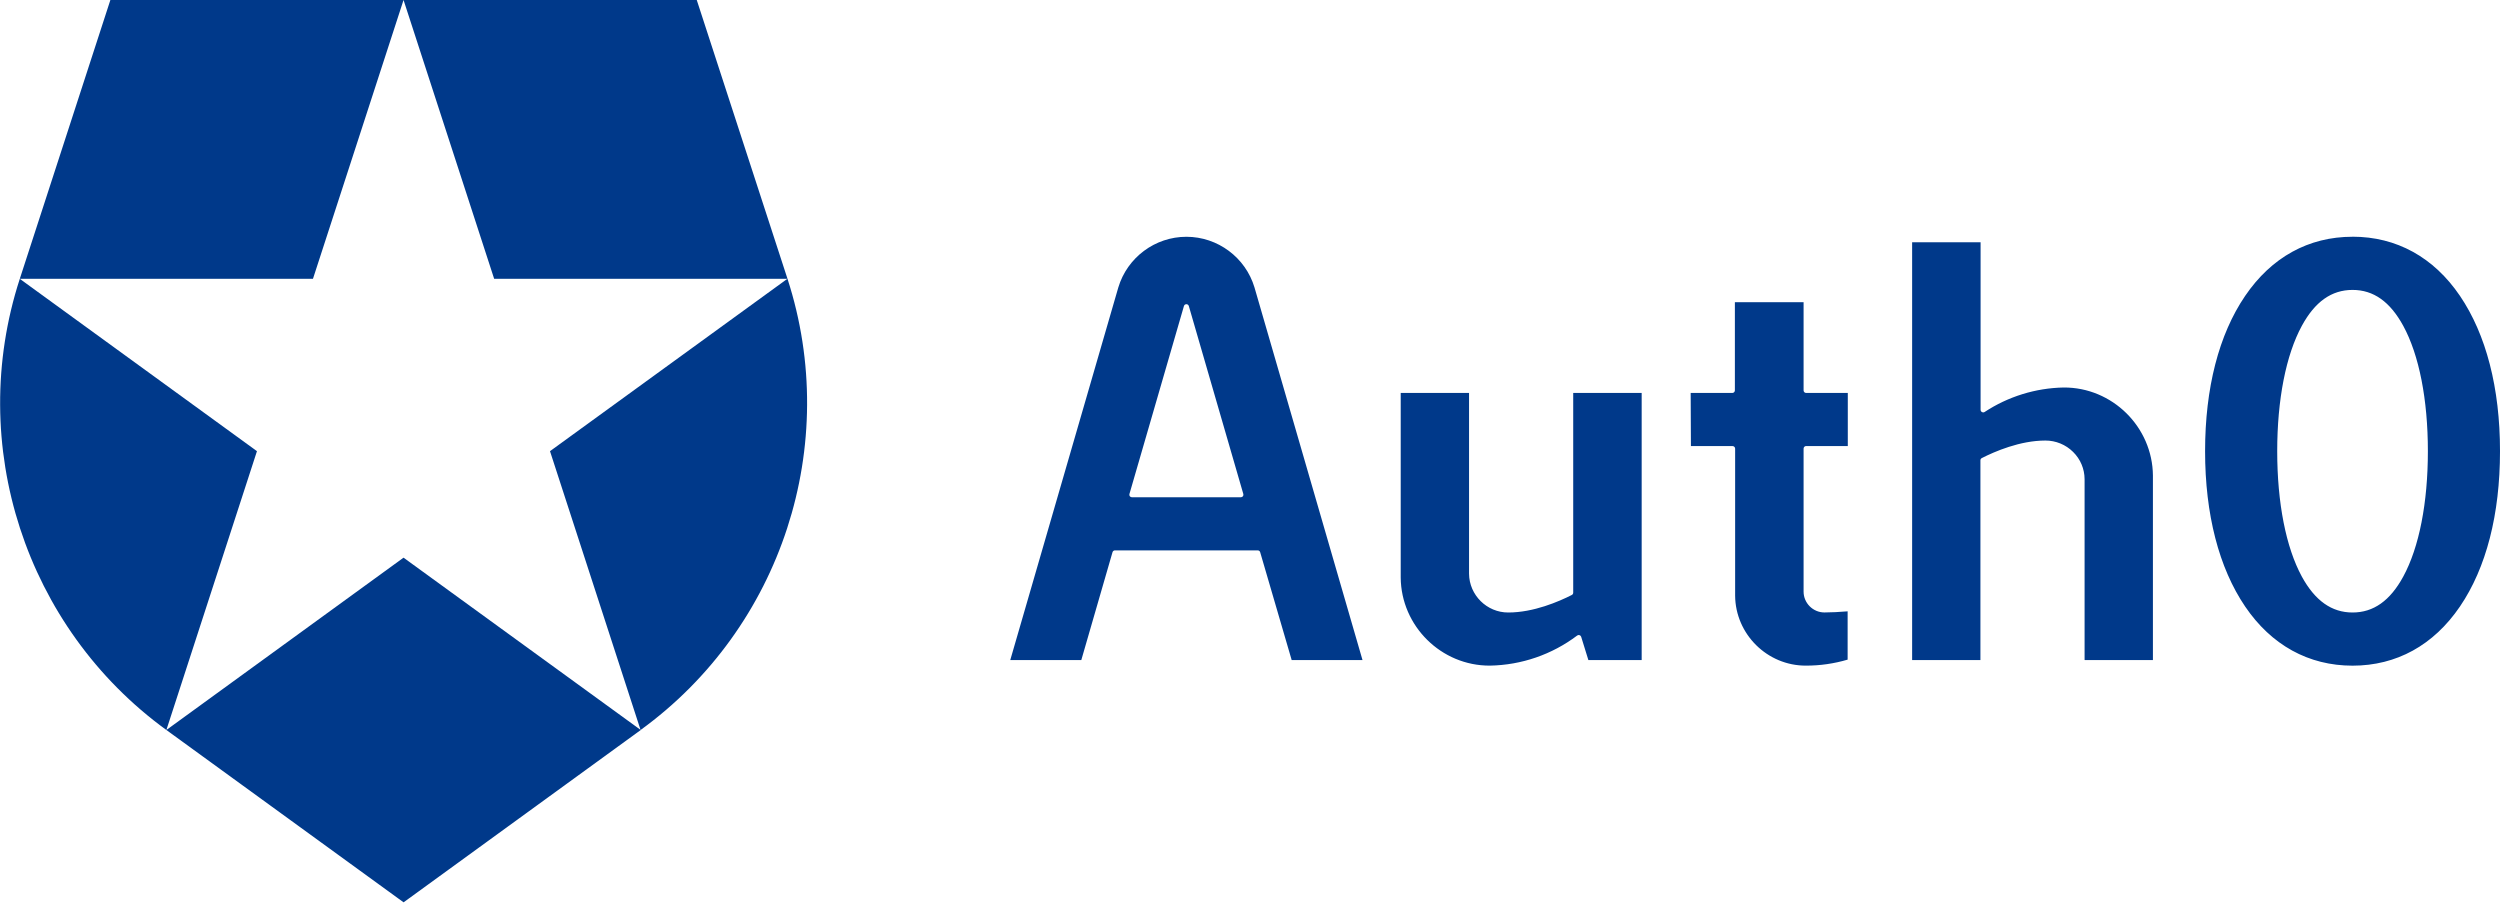
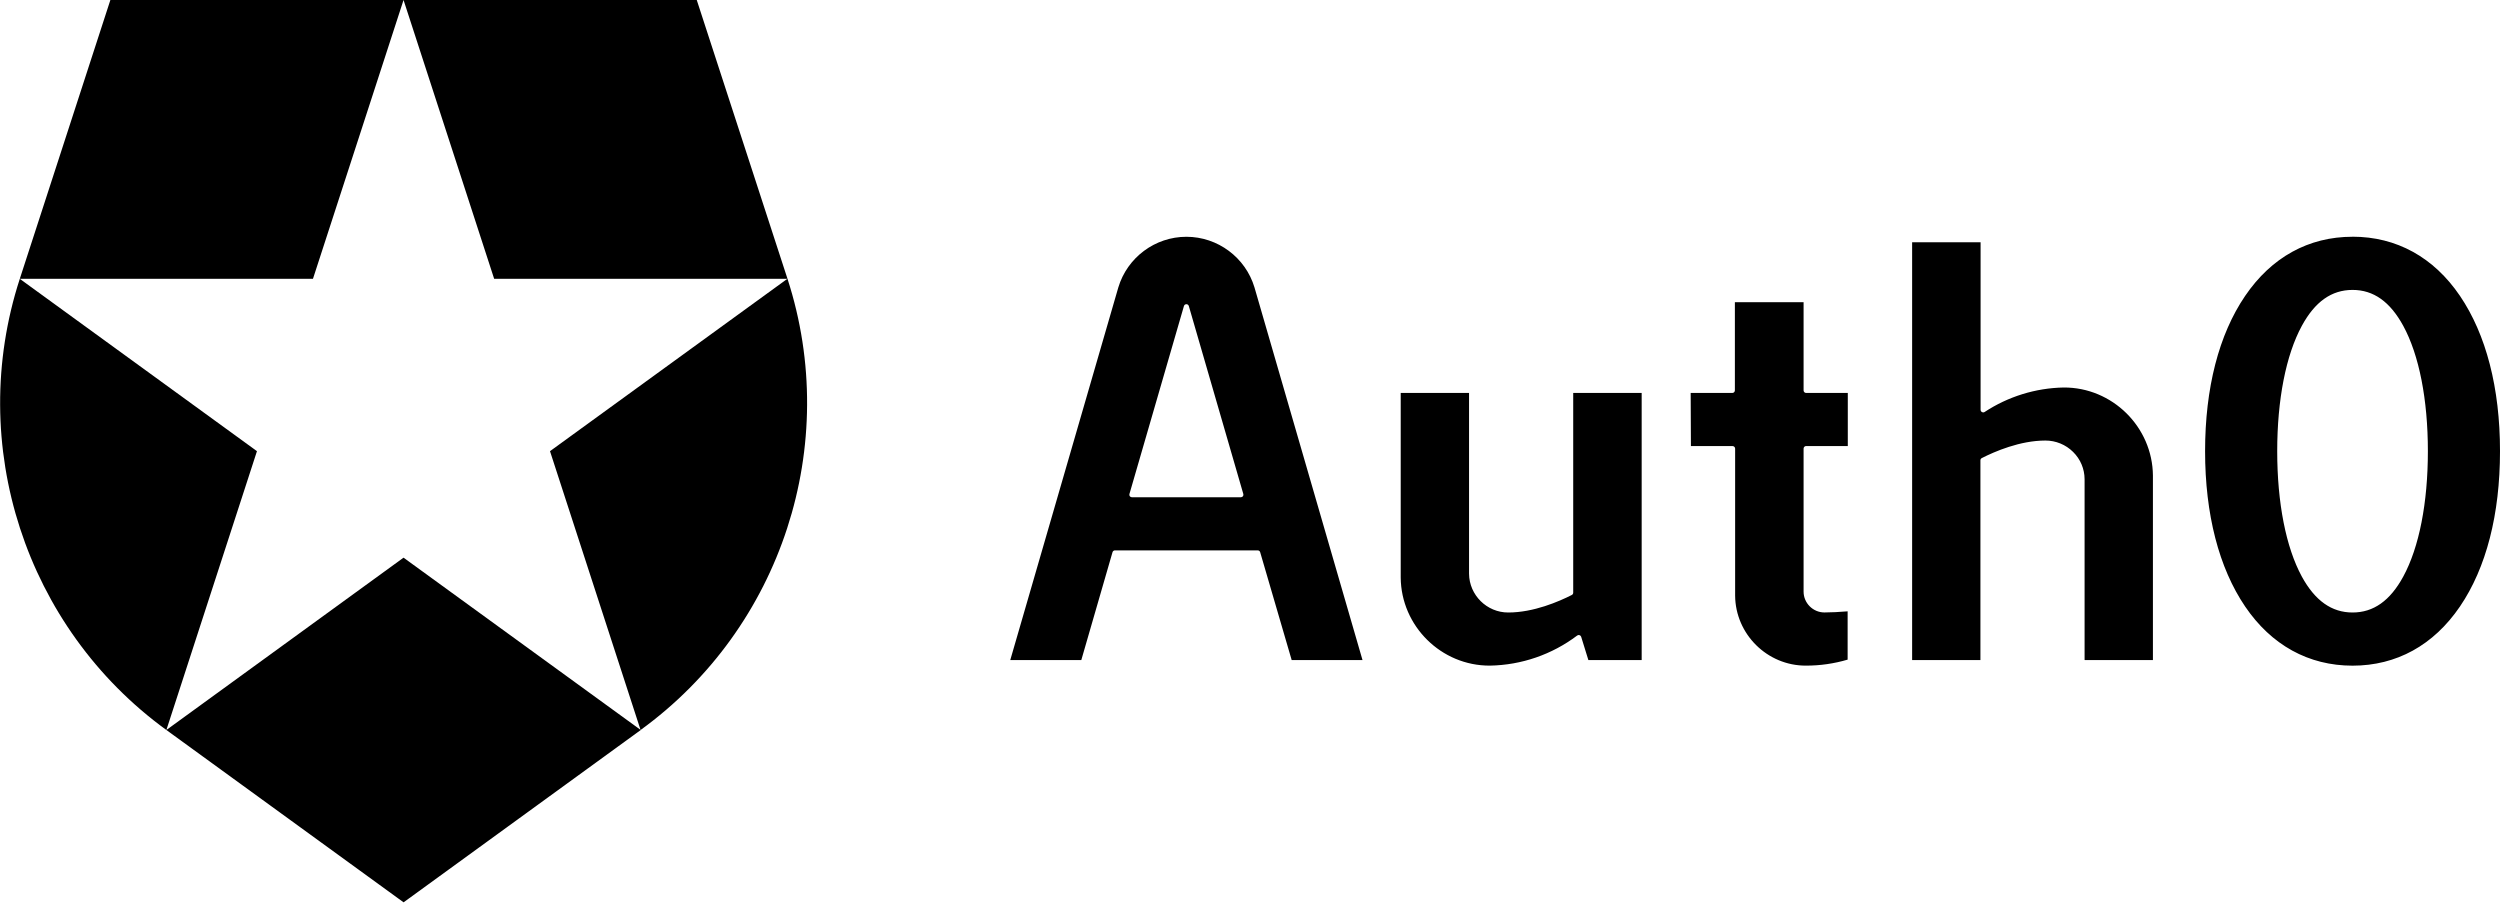
<svg xmlns="http://www.w3.org/2000/svg" clip-rule="evenodd" fill-rule="evenodd" stroke-linejoin="round" stroke-miterlimit="2" viewBox="0 0 2500 903">
-   <g fill="#00398a">
+   <g>
    <path d="m1240.92 497.25h-109.042c-.799.007-1.557-.364-2.042-1-.48-.628-.635-1.448-.416-2.208l54.5-187.959c.292-1.113 1.307-1.896 2.458-1.896s2.166.783 2.458 1.896l54.5 187.959c.219.76.064 1.58-.416 2.208-.476.624-1.216.994-2 1zm50.75 162.792h70.833l-108-372.542c-8.974-30.013-36.779-50.72-68.104-50.72-31.326 0-59.13 20.707-68.104 50.72l-108.042 372.583h71.042l31.208-107.875c.316-1.089 1.324-1.841 2.458-1.833h142.75c1.134-.008 2.143.744 2.459 1.833zm399.25-213.959h41.666c1.395 0 2.542 1.148 2.542 2.542v146.958c.273 38.62 32.213 70.203 70.833 70.042 14.106.026 28.141-1.995 41.667-6v-48.292c-7.833.667-16.667 1.125-23.208 1.125-11.429 0-20.834-9.404-20.834-20.833v-143.042c0-1.394 1.148-2.541 2.542-2.541h41.667v-53.084h-41.667c-1.394 0-2.542-1.147-2.542-2.541v-88.209h-68.708v88.209c0 1.394-1.147 2.541-2.542 2.541h-41.666zm393.875 213.959h68.125v-184.459c-.388-48.599-40.608-88.313-89.209-88.083-28.175.535-55.629 9.046-79.166 24.542-.809.477-1.817.477-2.625 0-.812-.439-1.324-1.286-1.334-2.209v-167.583h-68.458v417.792h68.292v-199.709c-.007-.949.527-1.823 1.375-2.25 12.833-6.541 38.166-17.541 63.541-17.541 10.388-.036 20.376 4.058 27.75 11.375 7.322 7.176 11.467 16.998 11.5 27.25v180.708zm-684.084-267.084v184.459c.319 48.646 40.561 88.437 89.209 88.208 31.528-.544 62.086-11.08 87.25-30.083.664-.508 1.534-.664 2.333-.417.794.249 1.418.872 1.667 1.667l7.208 23.291h53.292v-267.125h-68.459v199.75c-.003.947-.534 1.816-1.375 2.25-12.833 6.542-38.166 17.542-63.541 17.542-21.394.092-39.091-17.398-39.25-38.792v-180.75zm951.834 219.542c-20.834 0-37.5-11.75-50.709-35.917-15.875-29.166-24.625-73.708-24.625-125.375 0-51.666 8.75-96.208 24.625-125.375 13.125-24.166 29.709-35.916 50.709-35.916s37.5 11.75 50.708 35.916c15.875 29.167 24.625 73.709 24.625 125.375 0 51.667-8.75 96.209-24.625 125.375-13.125 24.125-29.708 35.917-50.708 35.917zm0-375.75c-43.917 0-81.084 20.458-107.417 59.167-26.333 38.708-40.042 92.166-40.042 155.291s13.834 116.667 40.042 155.292 63.5 59.167 107.417 59.167c43.916 0 81.083-20.459 107.416-59.167 26.334-38.708 40.042-92.25 40.042-155.333 0-63.084-13.833-116.667-40.042-155.292-26.208-38.625-63.5-59.167-107.416-59.167z" />
    <path d="m787.5 278.833-90.75-278.833h-293.208l90.625 278.833zm-383.958-278.833h-293.167l-90.583 278.833h293.166zm-383.75 278.833c-53.881 165.826 5.527 348.676 146.583 451.167l90.583-278.833zm767.541 0-237.333 172.334 90.583 278.833c141.179-102.402 200.727-285.269 146.917-451.167zm-620.958 451.167 237.208 172.333 237.167-172.333-237.208-172.333z" fill-rule="nonzero" />
  </g>
</svg>
